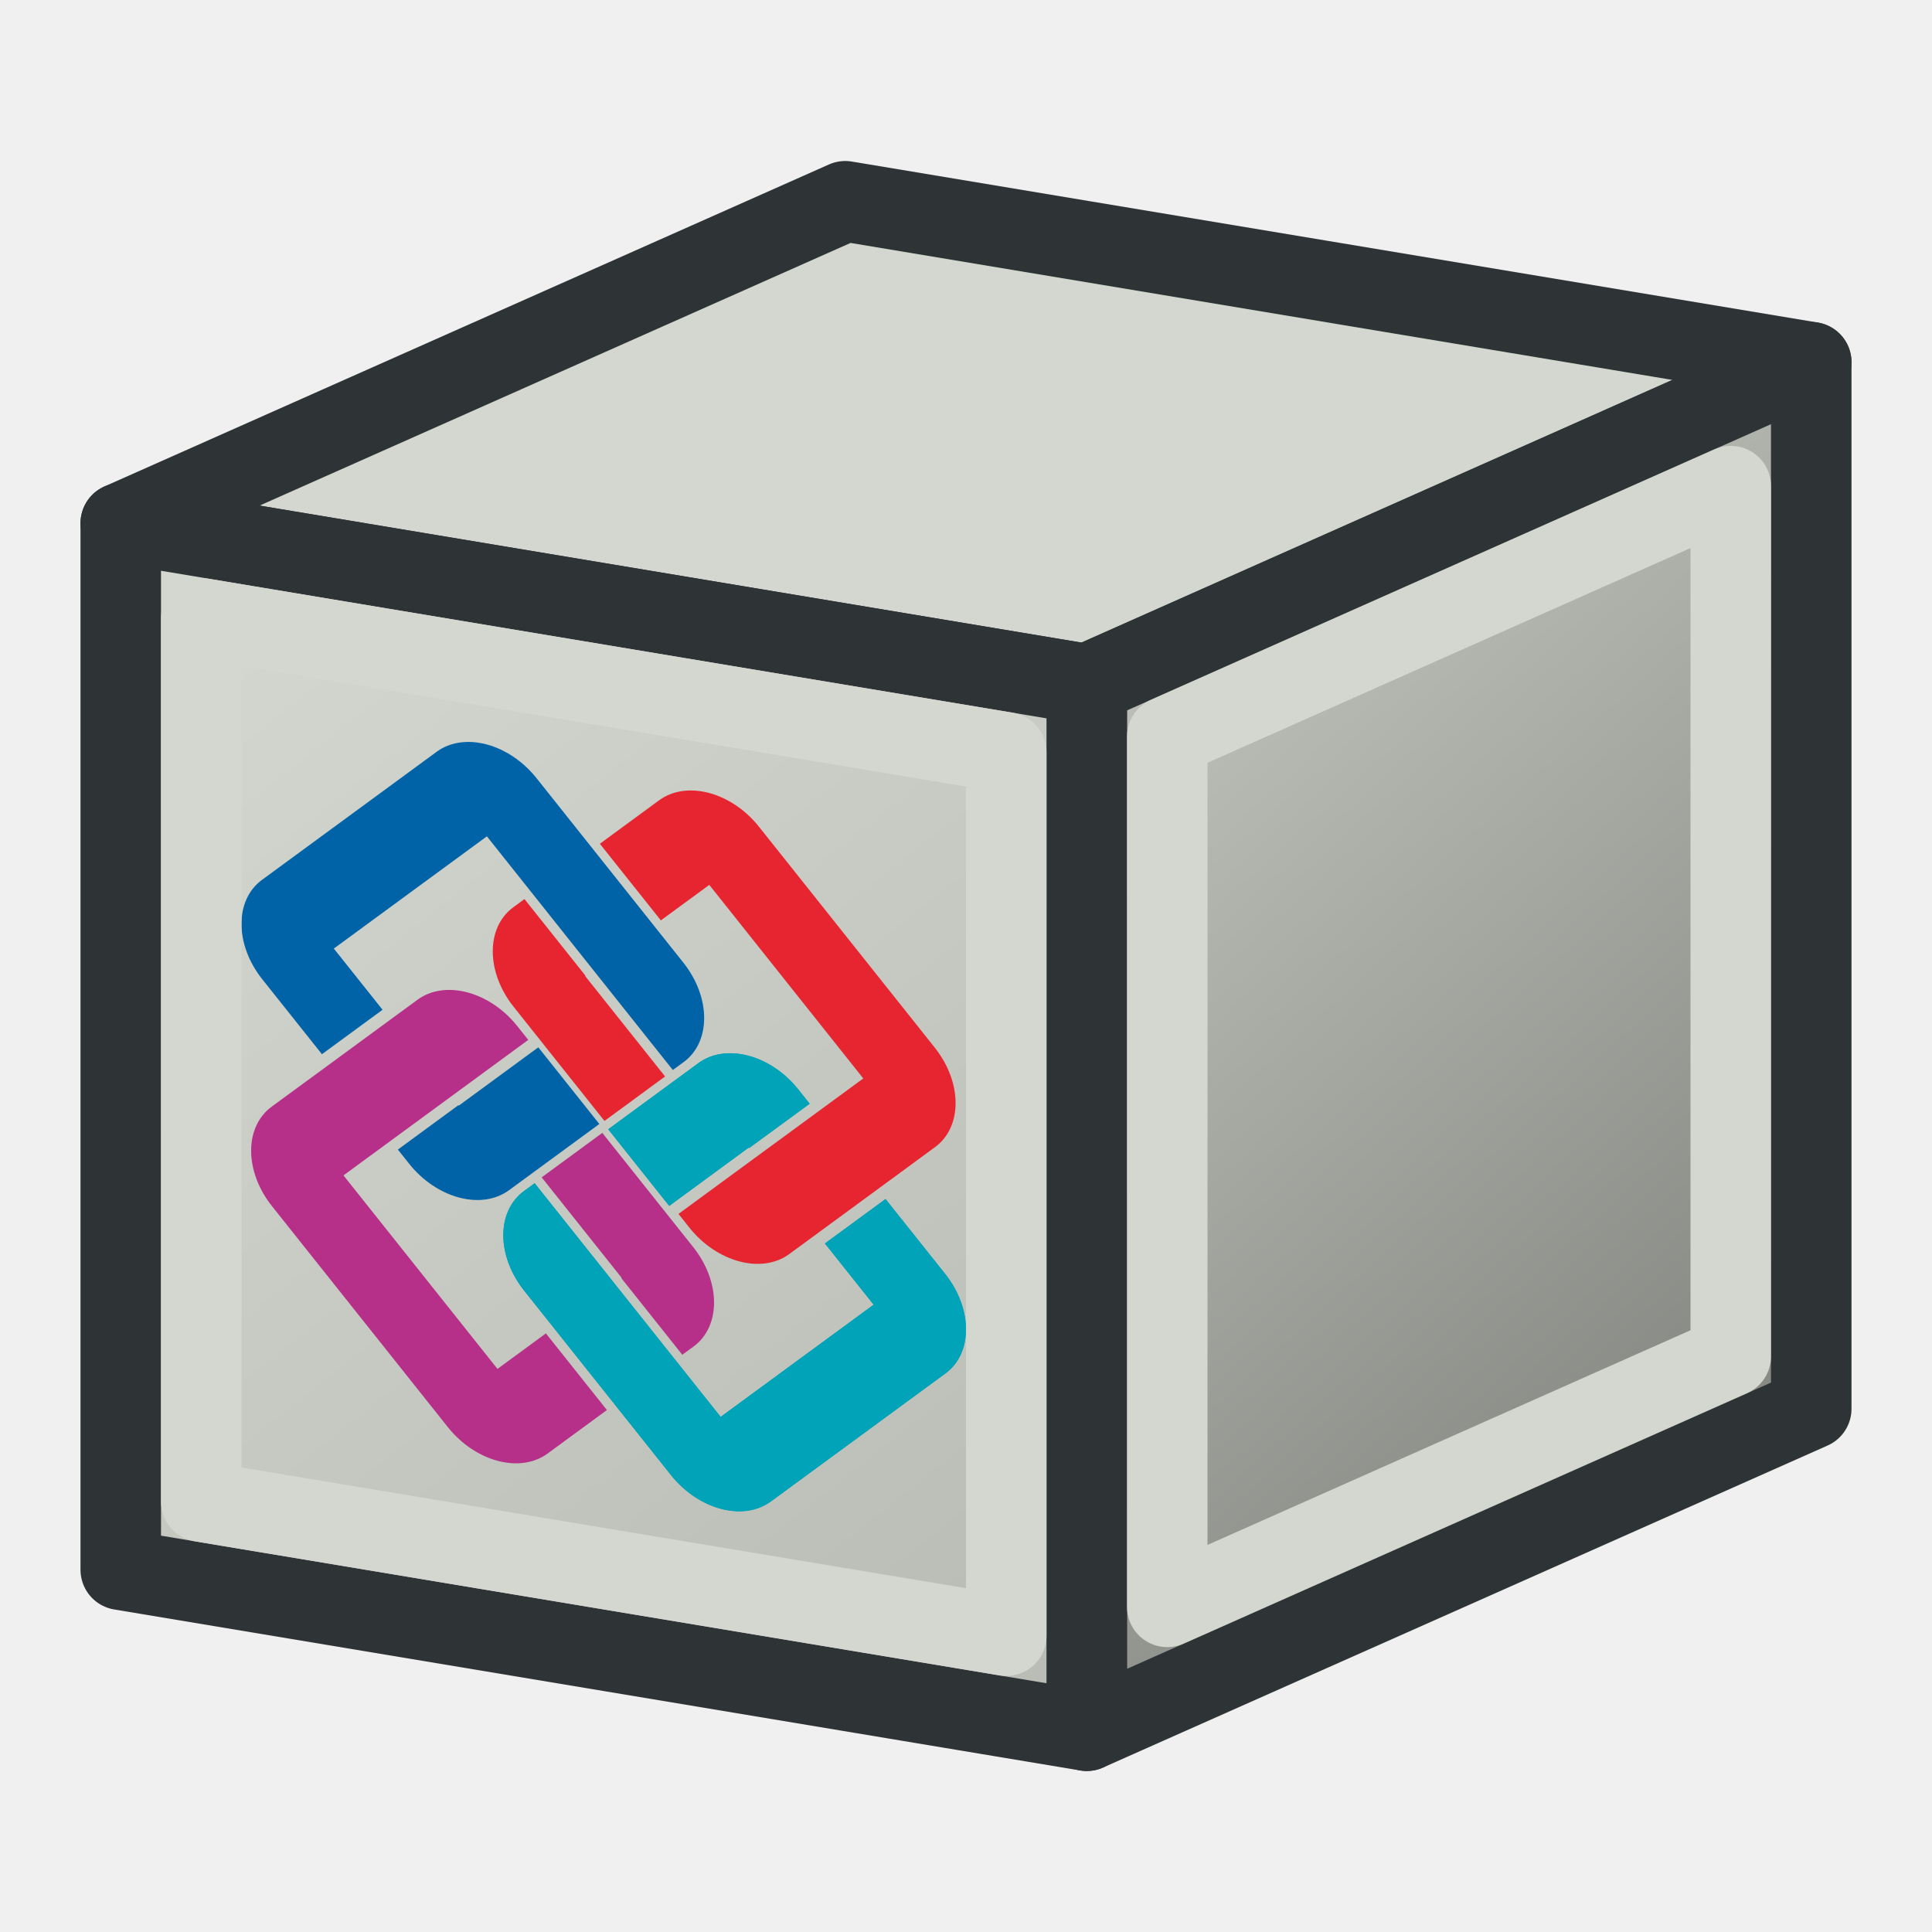
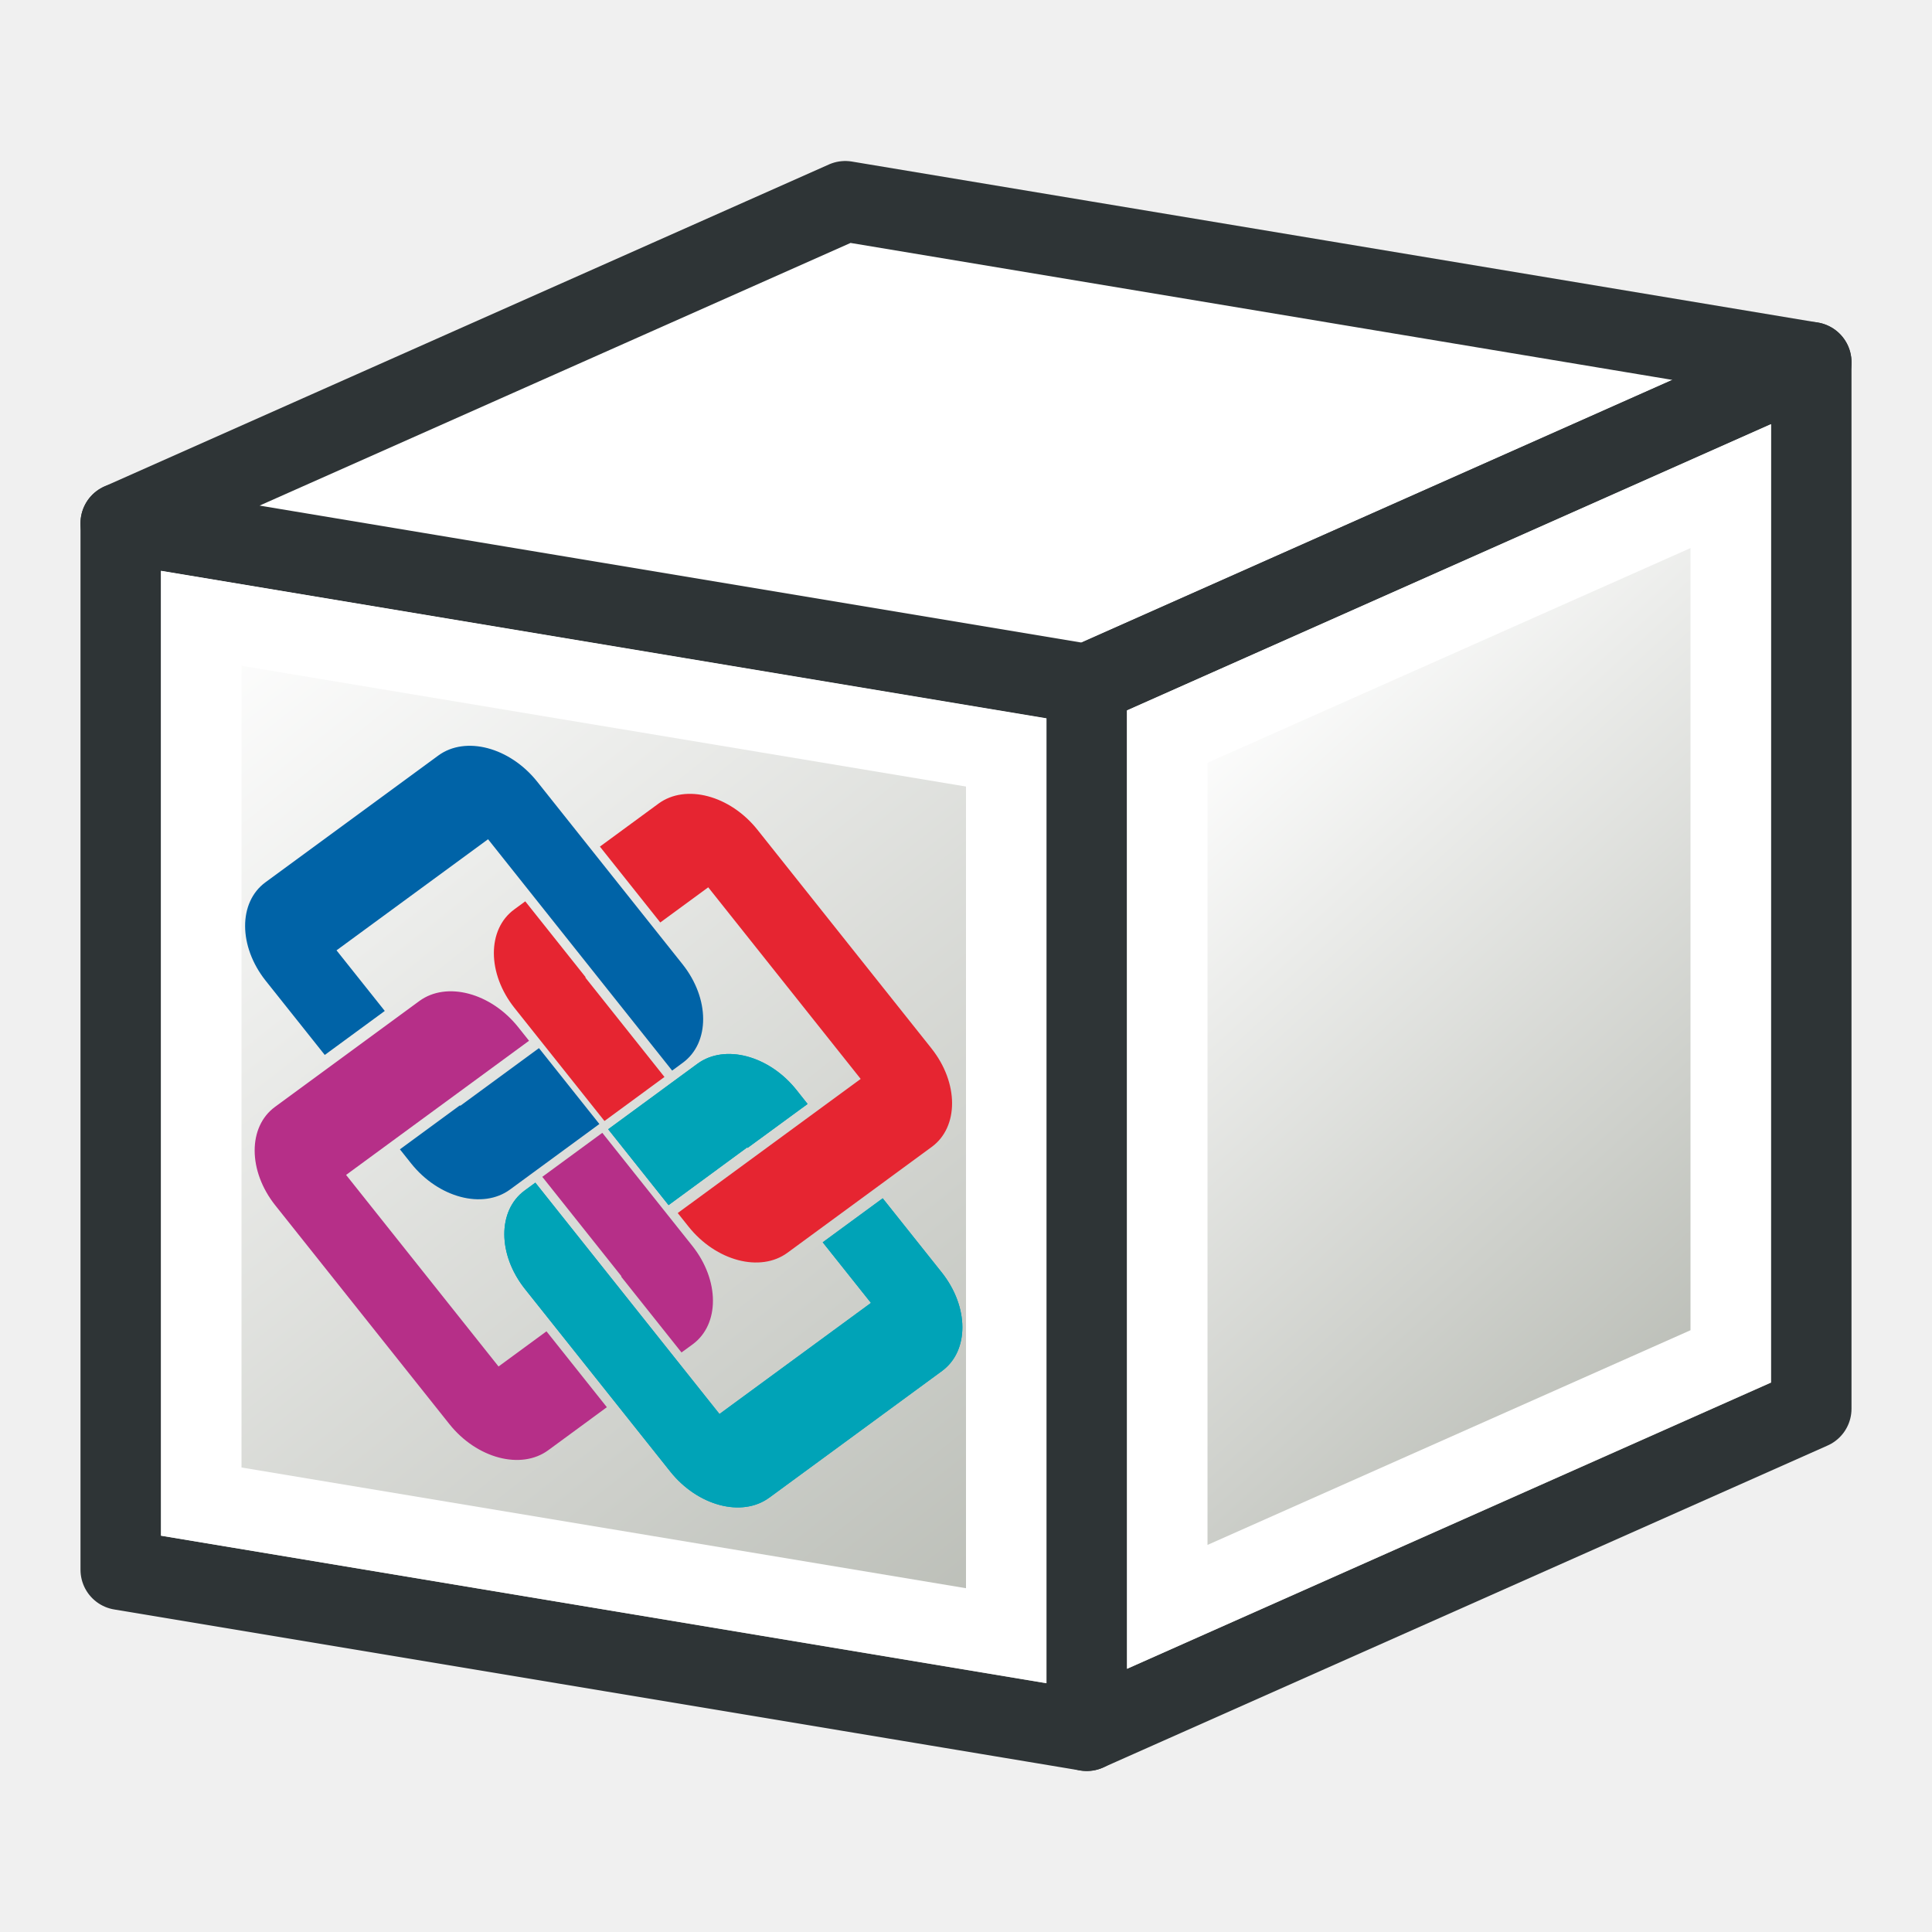
<svg xmlns="http://www.w3.org/2000/svg" xmlns:xlink="http://www.w3.org/1999/xlink" width="48px" height="48px" id="svg4198" version="1.1">
  <defs id="defs4200">
    <linearGradient id="linearGradient3">
-       <stop style="stop-color:#babdb6;stop-opacity:1;" offset="0" id="stop4" />
-       <stop style="stop-color:#888a85;stop-opacity:1;" offset="1" id="stop3" />
+       <stop style="stop-color:#ffffff;stop-opacity:1;" offset="0" id="stop3" />
+       <stop style="stop-color:#babdb6;stop-opacity:1;" offset="1" id="stop4" />
    </linearGradient>
    <linearGradient id="linearGradient1">
-       <stop style="stop-color:#d3d7cf;stop-opacity:1;" offset="0" id="stop2" />
-       <stop style="stop-color:#babdb6;stop-opacity:1;" offset="1" id="stop1" />
+       <stop style="stop-color:#ffffff;stop-opacity:1;" offset="0" id="stop1" />
+       <stop style="stop-color:#babdb6;stop-opacity:1;" offset="1" id="stop2" />
    </linearGradient>
-     <linearGradient xlink:href="#linearGradient1" id="linearGradient2" x1="5" y1="15.361" x2="25" y2="40.639" gradientUnits="userSpaceOnUse" />
-     <linearGradient xlink:href="#linearGradient3" id="linearGradient4" x1="29" y1="18.301" x2="43" y2="33.699" gradientUnits="userSpaceOnUse" />
+     <linearGradient xlink:href="#linearGradient1" id="linearGradient2" x1="29" y1="18.301" x2="43" y2="33.699" gradientUnits="userSpaceOnUse" />
+     <linearGradient xlink:href="#linearGradient3" id="linearGradient4" x1="5" y1="15.361" x2="25" y2="40.639" gradientUnits="userSpaceOnUse" />
  </defs>
  <g id="layer1">
-     <path id="path2993-9-6" style="font-variation-settings:normal;fill:#d3d7cf;fill-opacity:1;stroke:#2e3436;stroke-width:2;stroke-linecap:butt;stroke-linejoin:round;stroke-miterlimit:4;stroke-dasharray:none;stroke-dashoffset:0;stroke-opacity:1;stop-color:#000000" d="m 21,5 -18,8 24,4 18,-8 z" />
-     <path id="path2995-1-2" style="fill:url(#linearGradient4);fill-opacity:1;stroke:#2e3436;stroke-width:2;stroke-linecap:butt;stroke-linejoin:round;stroke-dasharray:none;stroke-opacity:1" d="m 45,9 -18,8 v 26 l 18,-8 z" />
-     <path id="path3825-2-9" style="display:inline;overflow:visible;visibility:visible;fill:url(#linearGradient2);fill-opacity:1;fill-rule:evenodd;stroke:#2e3436;stroke-width:2;stroke-linecap:butt;stroke-linejoin:round;stroke-miterlimit:4;stroke-dasharray:none;stroke-dashoffset:0;stroke-opacity:1;marker:none;enable-background:accumulate" d="m 3,13 v 26 l 24,4 v -26 z" />
-     <g id="layer1-5" style="display:inline;stroke-width:1.662" transform="matrix(0.6030713,0.1615925,0,0.6,0.986271,10.74503)">
-       <path class="cls-4" d="m 25.934,25.041 3.273,-3.295 0.016,0.016 2.497,-2.51 -0.464,-0.463 a 2.912,2.912 0 0 0 -4.117,0.013 l -3.718,3.743 z" id="path7" style="display:inline;fill:#00a3b7;stroke:none;stroke-width:1.662" />
-       <path class="cls-4" d="m 30.122,36.152 7.193,-7.24 a 2.912,2.912 0 0 0 -0.013,-4.117 l -2.456,-2.439 -2.497,2.513 2.007,1.994 -6.303,6.344 -7.662,-7.612 -0.445,0.448 a 2.911,2.911 0 0 0 0.013,4.117 l 6.045,6.005 a 2.912,2.912 0 0 0 4.117,-0.013 z" id="path8" style="display:inline;fill:#00a3b7;stroke:none;stroke-width:1.662" />
-       <path class="cls-1" d="m 25.764,19.727 -3.295,-3.274 0.015,-0.015 -2.513,-2.497 -0.46,0.464 a 2.911,2.911 0 0 0 0.013,4.117 l 3.743,3.719 z" id="path1" style="font-variation-settings:normal;display:inline;vector-effect:none;fill:#e62531;fill-opacity:1;stroke:none;stroke-width:3.325;stroke-linecap:round;stroke-linejoin:round;stroke-miterlimit:4;stroke-dasharray:none;stroke-dashoffset:0;stroke-opacity:1;-inkscape-stroke:none;stop-color:#000000" />
-       <path class="cls-1" d="M 36.874,15.54 29.634,8.346 a 2.911,2.911 0 0 0 -4.117,0.013 l -2.44,2.456 2.513,2.497 1.995,-2.008 6.344,6.306 -7.613,7.66 0.448,0.445 a 2.912,2.912 0 0 0 4.117,-0.013 l 6.005,-6.045 a 2.911,2.911 0 0 0 -0.013,-4.117 z" id="path2" style="display:inline;fill:#e62531;stroke:none;stroke-width:3.325;stroke-linecap:round;stroke-linejoin:round;stroke-dasharray:none;stroke-opacity:1" />
-       <path class="cls-2" d="m 20.68,25.273 3.295,3.274 -0.015,0.015 2.513,2.497 0.462,-0.463 a 2.911,2.911 0 0 0 -0.013,-4.117 l -3.745,-3.719 z" id="path3" style="font-variation-settings:normal;display:inline;vector-effect:none;fill:#b62f88;fill-opacity:1;stroke:none;stroke-width:3.325;stroke-linecap:round;stroke-linejoin:round;stroke-miterlimit:4;stroke-dasharray:none;stroke-dashoffset:0;stroke-opacity:1;-inkscape-stroke:none;stop-color:#000000" />
-       <path class="cls-2" d="m 9.57,29.46 7.241,7.194 a 2.911,2.911 0 0 0 4.117,-0.013 L 23.367,34.185 20.854,31.688 18.859,33.696 12.515,27.392 20.128,19.73 19.68,19.285 a 2.911,2.911 0 0 0 -4.117,0.013 l -6.006,6.045 a 2.911,2.911 0 0 0 0.013,4.117 z" id="path4" style="display:inline;fill:#b62f88;stroke:none;stroke-width:3.325;stroke-linecap:round;stroke-linejoin:round;stroke-dasharray:none;stroke-opacity:1" />
-       <path class="cls-3" d="m 20.541,19.927 -3.274,3.295 -0.015,-0.016 -2.497,2.513 0.464,0.461 a 2.911,2.911 0 0 0 4.117,-0.013 l 3.719,-3.743 z" id="path5" style="font-variation-settings:normal;display:inline;vector-effect:none;fill:#0063a7;fill-opacity:1;stroke:none;stroke-width:3.325;stroke-linecap:round;stroke-linejoin:round;stroke-miterlimit:4;stroke-dasharray:none;stroke-dashoffset:0;stroke-opacity:1;-inkscape-stroke:none;stop-color:#000000" />
-       <path class="cls-3" d="m 16.353,8.817 -7.194,7.24 a 2.912,2.912 0 0 0 0.013,4.117 l 2.456,2.439 2.497,-2.513 -2.008,-1.994 6.306,-6.345 7.66,7.613 0.445,-0.448 A 2.912,2.912 0 0 0 26.515,14.809 L 20.47,8.804 a 2.911,2.911 0 0 0 -4.117,0.013 z" id="path6" style="display:inline;fill:#0063a7;stroke:none;stroke-width:3.325;stroke-linecap:round;stroke-linejoin:round;stroke-dasharray:none;stroke-opacity:1" />
-       <path class="cls-4" d="m 25.934,25.041 3.273,-3.295 0.016,0.016 2.497,-2.51 -0.464,-0.463 a 2.912,2.912 0 0 0 -4.117,0.013 l -3.718,3.743 z" id="path16" style="font-variation-settings:normal;display:inline;vector-effect:none;fill:#00a3b7;fill-opacity:1;stroke:none;stroke-width:3.325;stroke-linecap:round;stroke-linejoin:round;stroke-miterlimit:4;stroke-dasharray:none;stroke-dashoffset:0;stroke-opacity:1;-inkscape-stroke:none;stop-color:#000000" />
-       <path class="cls-4" d="m 30.122,36.152 7.193,-7.24 a 2.912,2.912 0 0 0 -0.013,-4.117 l -2.456,-2.439 -2.497,2.513 2.007,1.994 -6.303,6.344 -7.662,-7.612 -0.445,0.448 a 2.911,2.911 0 0 0 0.013,4.117 l 6.045,6.005 a 2.912,2.912 0 0 0 4.117,-0.013 z" id="path17" style="display:inline;fill:#00a3b7;stroke:none;stroke-width:3.325;stroke-linecap:round;stroke-linejoin:round;stroke-dasharray:none;stroke-opacity:1" />
+     <path id="path3825-2-9" style="display:inline;overflow:visible;visibility:visible;fill:url(#linearGradient4);fill-opacity:1;fill-rule:evenodd;stroke:#2e3436;stroke-width:2;stroke-linecap:butt;stroke-linejoin:round;stroke-miterlimit:4;stroke-dasharray:none;stroke-dashoffset:0;stroke-opacity:1;marker:none;enable-background:accumulate" d="m 3,13 v 26 l 24,4 v -26 z" />
+     <path id="path2993-9-6" style="font-variation-settings:normal;fill:#ffffff;fill-opacity:1;stroke:#2e3436;stroke-width:2;stroke-linecap:butt;stroke-linejoin:round;stroke-miterlimit:4;stroke-dasharray:none;stroke-dashoffset:0;stroke-opacity:1;stop-color:#000000" d="m 21,5 -18,8 24,4 18,-8 z" />
+     <path id="path2995-1-2" style="fill:url(#linearGradient2);fill-opacity:1;stroke:#2e3436;stroke-width:2;stroke-linecap:butt;stroke-linejoin:round;stroke-dasharray:none;stroke-opacity:1" d="m 45,9 -18,8 v 26 l 18,-8 z" />
+     <g id="layer1-5" style="display:inline;stroke-width:1.679" transform="matrix(0.5970406,0.1599765,0,0.594,1.126408,10.91749)">
+       <path class="cls-4" d="m 25.934,25.041 3.273,-3.295 0.016,0.016 2.497,-2.51 -0.464,-0.463 a 2.912,2.912 0 0 0 -4.117,0.013 l -3.718,3.743 z" id="path7" style="display:inline;fill:#00a3b7;stroke:none;stroke-width:1.679" />
+       <path class="cls-4" d="m 30.122,36.152 7.193,-7.24 a 2.912,2.912 0 0 0 -0.013,-4.117 l -2.456,-2.439 -2.497,2.513 2.007,1.994 -6.303,6.344 -7.662,-7.612 -0.445,0.448 a 2.911,2.911 0 0 0 0.013,4.117 l 6.045,6.005 a 2.912,2.912 0 0 0 4.117,-0.013 z" id="path8" style="display:inline;fill:#00a3b7;stroke:none;stroke-width:1.679" />
+       <g id="g1" style="stroke-width:1.679">
+         <path class="cls-1" d="m 25.764,19.727 -3.295,-3.274 0.015,-0.015 -2.513,-2.497 -0.46,0.464 a 2.911,2.911 0 0 0 0.013,4.117 l 3.743,3.719 z" id="path1" style="font-variation-settings:normal;display:inline;vector-effect:none;fill:#e62531;fill-opacity:1;stroke:none;stroke-width:3.358;stroke-linecap:round;stroke-linejoin:round;stroke-miterlimit:4;stroke-dasharray:none;stroke-dashoffset:0;stroke-opacity:1;-inkscape-stroke:none;stop-color:#000000" />
+         <path class="cls-1" d="M 36.874,15.54 29.634,8.346 a 2.911,2.911 0 0 0 -4.117,0.013 l -2.44,2.456 2.513,2.497 1.995,-2.008 6.344,6.306 -7.613,7.66 0.448,0.445 a 2.912,2.912 0 0 0 4.117,-0.013 l 6.005,-6.045 a 2.911,2.911 0 0 0 -0.013,-4.117 z" id="path2" style="display:inline;fill:#e62531;stroke:none;stroke-width:3.358;stroke-linecap:round;stroke-linejoin:round;stroke-dasharray:none;stroke-opacity:1" />
+         <path class="cls-2" d="m 20.68,25.273 3.295,3.274 -0.015,0.015 2.513,2.497 0.462,-0.463 a 2.911,2.911 0 0 0 -0.013,-4.117 l -3.745,-3.719 z" id="path3" style="font-variation-settings:normal;display:inline;vector-effect:none;fill:#b62f88;fill-opacity:1;stroke:none;stroke-width:3.358;stroke-linecap:round;stroke-linejoin:round;stroke-miterlimit:4;stroke-dasharray:none;stroke-dashoffset:0;stroke-opacity:1;-inkscape-stroke:none;stop-color:#000000" />
+         <path class="cls-2" d="m 9.57,29.46 7.241,7.194 a 2.911,2.911 0 0 0 4.117,-0.013 L 23.367,34.185 20.854,31.688 18.859,33.696 12.515,27.392 20.128,19.73 19.68,19.285 a 2.911,2.911 0 0 0 -4.117,0.013 l -6.006,6.045 a 2.911,2.911 0 0 0 0.013,4.117 z" id="path4" style="display:inline;fill:#b62f88;stroke:none;stroke-width:3.358;stroke-linecap:round;stroke-linejoin:round;stroke-dasharray:none;stroke-opacity:1" />
+         <path class="cls-3" d="m 20.541,19.927 -3.274,3.295 -0.015,-0.016 -2.497,2.513 0.464,0.461 a 2.911,2.911 0 0 0 4.117,-0.013 l 3.719,-3.743 z" id="path5" style="font-variation-settings:normal;display:inline;vector-effect:none;fill:#0063a7;fill-opacity:1;stroke:none;stroke-width:3.358;stroke-linecap:round;stroke-linejoin:round;stroke-miterlimit:4;stroke-dasharray:none;stroke-dashoffset:0;stroke-opacity:1;-inkscape-stroke:none;stop-color:#000000" />
+         <path class="cls-3" d="m 16.353,8.817 -7.194,7.24 a 2.912,2.912 0 0 0 0.013,4.117 l 2.456,2.439 2.497,-2.513 -2.008,-1.994 6.306,-6.345 7.66,7.613 0.445,-0.448 A 2.912,2.912 0 0 0 26.515,14.809 L 20.47,8.804 a 2.911,2.911 0 0 0 -4.117,0.013 z" id="path6" style="display:inline;fill:#0063a7;stroke:none;stroke-width:3.358;stroke-linecap:round;stroke-linejoin:round;stroke-dasharray:none;stroke-opacity:1" />
+         <path class="cls-4" d="m 25.934,25.041 3.273,-3.295 0.016,0.016 2.497,-2.51 -0.464,-0.463 a 2.912,2.912 0 0 0 -4.117,0.013 l -3.718,3.743 z" id="path16" style="font-variation-settings:normal;display:inline;vector-effect:none;fill:#00a3b7;fill-opacity:1;stroke:none;stroke-width:3.358;stroke-linecap:round;stroke-linejoin:round;stroke-miterlimit:4;stroke-dasharray:none;stroke-dashoffset:0;stroke-opacity:1;-inkscape-stroke:none;stop-color:#000000" />
+         <path class="cls-4" d="m 30.122,36.152 7.193,-7.24 a 2.912,2.912 0 0 0 -0.013,-4.117 l -2.456,-2.439 -2.497,2.513 2.007,1.994 -6.303,6.344 -7.662,-7.612 -0.445,0.448 a 2.911,2.911 0 0 0 0.013,4.117 l 6.045,6.005 a 2.912,2.912 0 0 0 4.117,-0.013 z" id="path17" style="display:inline;fill:#00a3b7;stroke:none;stroke-width:3.358;stroke-linecap:round;stroke-linejoin:round;stroke-dasharray:none;stroke-opacity:1" />
+       </g>
    </g>
-     <path id="path3825-2-9-1" style="display:inline;overflow:visible;visibility:visible;fill:none;fill-opacity:1;fill-rule:evenodd;stroke:#d3d7cf;stroke-width:2;stroke-linecap:butt;stroke-linejoin:round;stroke-miterlimit:4;stroke-dasharray:none;stroke-dashoffset:0;stroke-opacity:1;marker:none;enable-background:accumulate" d="m 5,37.307 c 6.667,1.111 13.333,2.221 20,3.332 0,-7.315 0,-14.63 0,-21.945 -6.667,-1.111 -13.333,-2.221 -20,-3.332 0,7.315 0,14.63 0,21.945 z" />
-     <path id="path2995-1-2-2" style="fill:none;fill-opacity:1;stroke:#d3d7cf;stroke-width:2;stroke-linecap:butt;stroke-linejoin:round;stroke-dasharray:none;stroke-opacity:1" d="m 29,18.301 c 0,7.207 0,14.414 0,21.621 4.667,-2.074 9.333,-4.148 14,-6.223 0,-7.207 0,-14.414 0,-21.621 -4.667,2.074 -9.333,4.148 -14,6.223 z" />
  </g>
+   <path id="path3825-2-9-7" style="display:inline;overflow:visible;visibility:visible;fill:none;fill-opacity:1;fill-rule:evenodd;stroke:#ffffff;stroke-width:2;stroke-linecap:butt;stroke-linejoin:miter;stroke-miterlimit:4;stroke-dasharray:none;stroke-dashoffset:0;stroke-opacity:1;marker:none;enable-background:accumulate" d="m 5,37.307 c 6.667,1.111 13.333,2.221 20,3.332 0,-7.315 0,-14.63 0,-21.945 -6.667,-1.111 -13.333,-2.221 -20,-3.332 0,7.315 0,14.63 0,21.945 z" />
+   <path id="path2995-1-2-2" style="fill:none;fill-opacity:1;stroke:#ffffff;stroke-width:2;stroke-linecap:butt;stroke-linejoin:miter;stroke-dasharray:none;stroke-opacity:1" d="m 29,18.301 c 0,7.207 0,14.414 0,21.621 4.667,-2.074 9.333,-4.148 14,-6.223 0,-7.207 0,-14.414 0,-21.621 -4.667,2.074 -9.333,4.148 -14,6.223 z" />
</svg>
